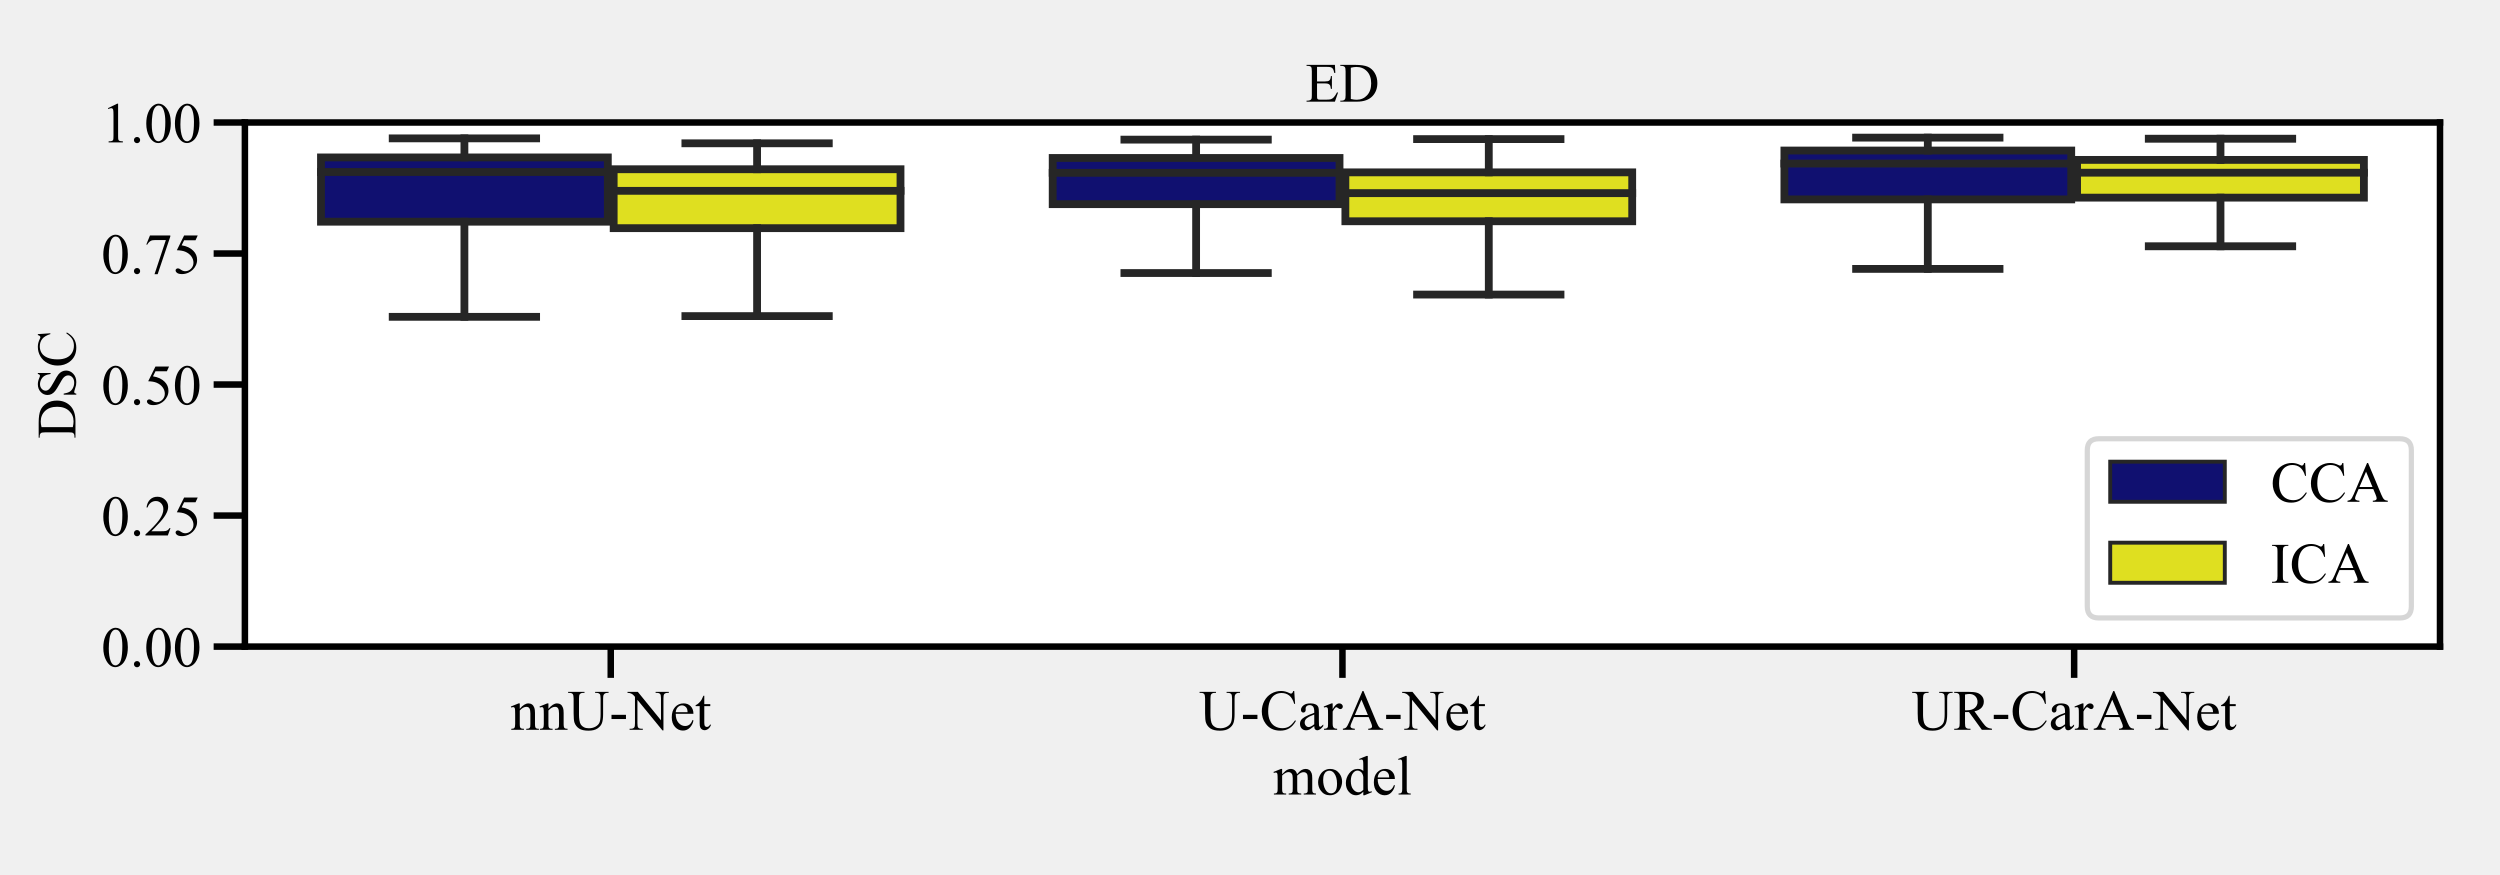
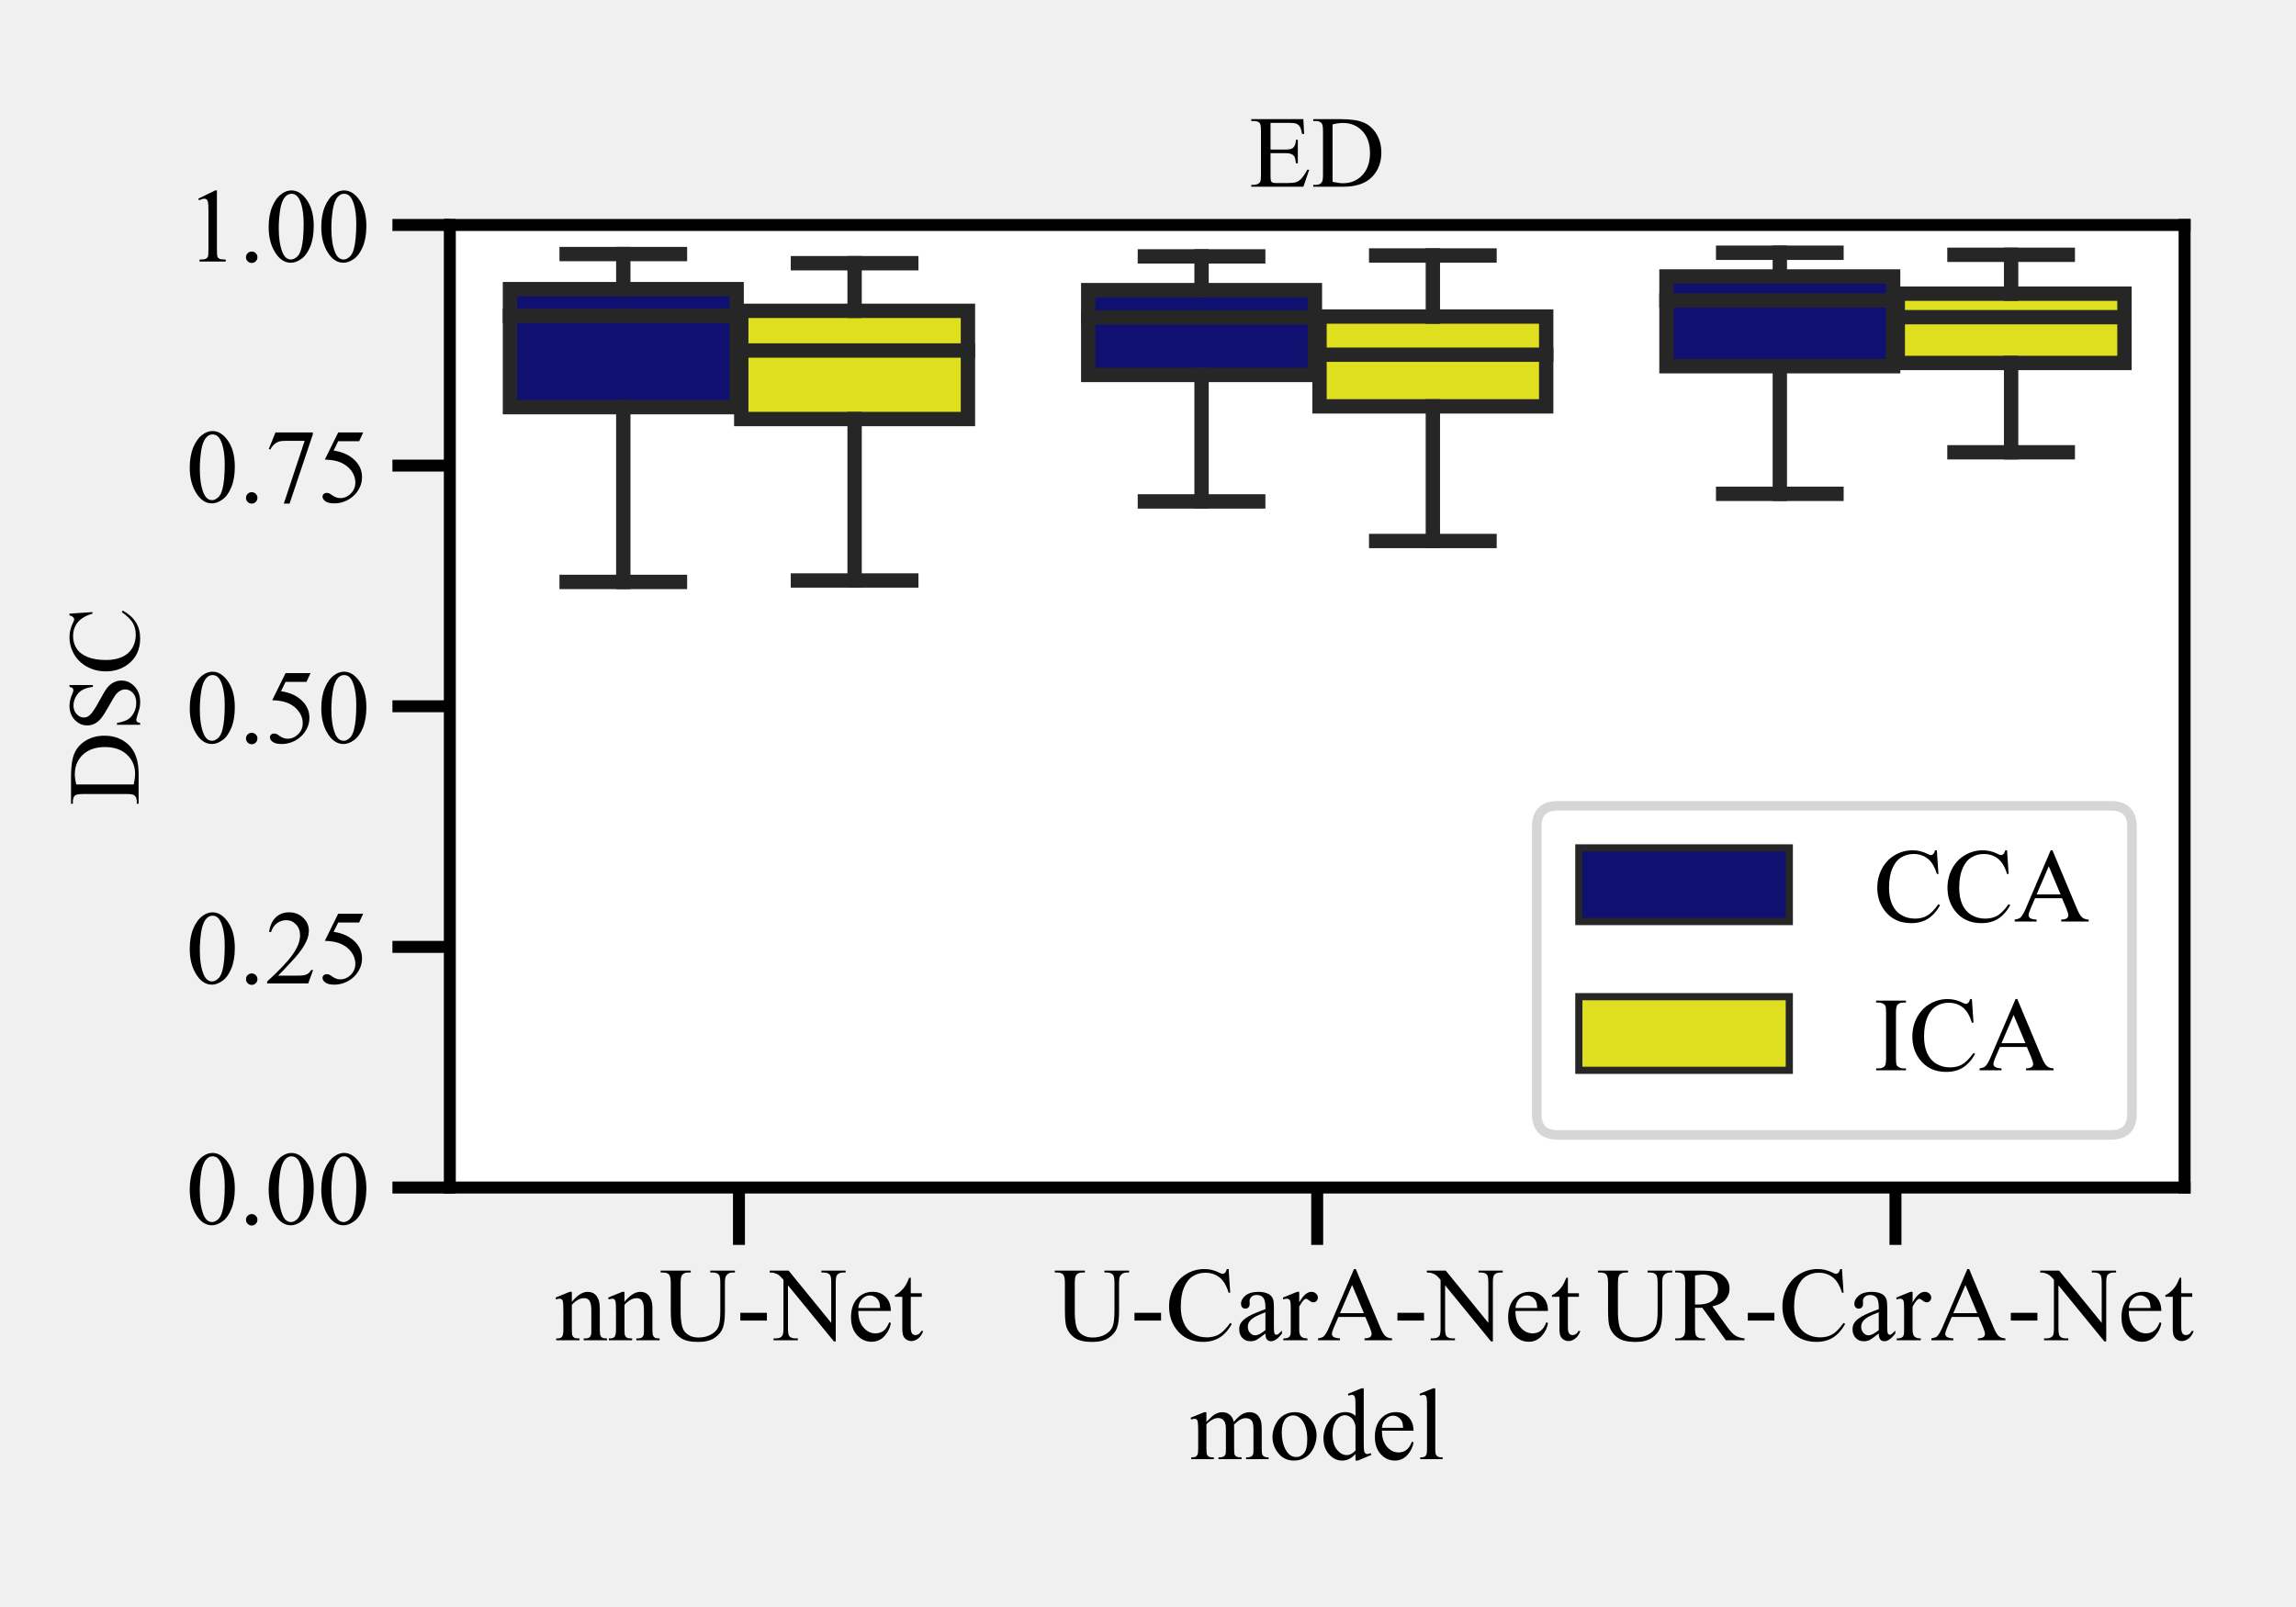
- <svg xmlns="http://www.w3.org/2000/svg" xmlns:xlink="http://www.w3.org/1999/xlink" width="720pt" height="252pt" viewBox="0 0 720 252" version="1.1">
+ <svg xmlns="http://www.w3.org/2000/svg" xmlns:xlink="http://www.w3.org/1999/xlink" width="360pt" height="252pt" viewBox="0 0 360 252" version="1.1">
  <defs>
    <style type="text/css">*{stroke-linejoin: round; stroke-linecap: butt}</style>
  </defs>
  <g id="figure_1">
    <g id="patch_1">
-       <path d="M 0 252  L 720 252  L 720 0  L 0 0  L 0 252  z " style="fill: none" />
+       <path d="M 0 252  L 360 252  L 360 0  L 0 0  L 0 252  z " style="fill: none" />
    </g>
    <g id="axes_1">
      <g id="patch_2">
-         <path d="M 70.53 186.22  L 702.72 186.22  L 702.72 35.28  L 70.53 35.28  z " style="fill: #ffffff" />
+         <path d="M 70.53 186.22  L 342.533 186.22  L 342.533 35.28  L 70.53 35.28  z " style="fill: #ffffff" />
      </g>
      <g id="patch_3">
-         <path d="M 92.446 63.849  L 175.052 63.849  L 175.052 45.341  L 92.446 45.341  L 92.446 63.849  z " clip-path="url(#p04dc6c225e)" style="fill: #101070; stroke: #262626; stroke-width: 2.25; stroke-linejoin: miter" />
+         <path d="M 79.959 63.849  L 115.501 63.849  L 115.501 45.341  L 79.959 45.341  L 79.959 63.849  z " clip-path="url(#pe7047d13df)" style="fill: #101070; stroke: #262626; stroke-width: 2.25; stroke-linejoin: miter" />
      </g>
      <g id="patch_4">
-         <path d="M 176.738 65.709  L 259.344 65.709  L 259.344 48.742  L 176.738 48.742  L 176.738 65.709  z " clip-path="url(#p04dc6c225e)" style="fill: #dfdf20; stroke: #262626; stroke-width: 2.25; stroke-linejoin: miter" />
+         <path d="M 116.226 65.709  L 151.768 65.709  L 151.768 48.742  L 116.226 48.742  L 116.226 65.709  z " clip-path="url(#pe7047d13df)" style="fill: #dfdf20; stroke: #262626; stroke-width: 2.25; stroke-linejoin: miter" />
      </g>
      <g id="patch_5">
-         <path d="M 303.176 58.798  L 385.782 58.798  L 385.782 45.497  L 303.176 45.497  L 303.176 58.798  z " clip-path="url(#p04dc6c225e)" style="fill: #101070; stroke: #262626; stroke-width: 2.25; stroke-linejoin: miter" />
+         <path d="M 170.627 58.798  L 206.169 58.798  L 206.169 45.497  L 170.627 45.497  L 170.627 58.798  z " clip-path="url(#pe7047d13df)" style="fill: #101070; stroke: #262626; stroke-width: 2.25; stroke-linejoin: miter" />
      </g>
      <g id="patch_6">
-         <path d="M 387.468 63.723  L 470.074 63.723  L 470.074 49.638  L 387.468 49.638  L 387.468 63.723  z " clip-path="url(#p04dc6c225e)" style="fill: #dfdf20; stroke: #262626; stroke-width: 2.25; stroke-linejoin: miter" />
+         <path d="M 206.894 63.723  L 242.436 63.723  L 242.436 49.638  L 206.894 49.638  L 206.894 63.723  z " clip-path="url(#pe7047d13df)" style="fill: #dfdf20; stroke: #262626; stroke-width: 2.25; stroke-linejoin: miter" />
      </g>
      <g id="patch_7">
-         <path d="M 513.906 57.428  L 596.512 57.428  L 596.512 43.354  L 513.906 43.354  L 513.906 57.428  z " clip-path="url(#p04dc6c225e)" style="fill: #101070; stroke: #262626; stroke-width: 2.25; stroke-linejoin: miter" />
+         <path d="M 261.294 57.428  L 296.836 57.428  L 296.836 43.354  L 261.294 43.354  L 261.294 57.428  z " clip-path="url(#pe7047d13df)" style="fill: #101070; stroke: #262626; stroke-width: 2.25; stroke-linejoin: miter" />
      </g>
      <g id="patch_8">
-         <path d="M 598.198 56.92  L 680.804 56.92  L 680.804 46.051  L 598.198 46.051  L 598.198 56.92  z " clip-path="url(#p04dc6c225e)" style="fill: #dfdf20; stroke: #262626; stroke-width: 2.25; stroke-linejoin: miter" />
+         <path d="M 297.561 56.92  L 333.103 56.92  L 333.103 46.051  L 297.561 46.051  L 297.561 56.92  z " clip-path="url(#pe7047d13df)" style="fill: #dfdf20; stroke: #262626; stroke-width: 2.25; stroke-linejoin: miter" />
      </g>
      <g id="patch_9">
-         <path d="M 175.895 186.22  L 175.895 186.22  L 175.895 186.22  L 175.895 186.22  z " clip-path="url(#p04dc6c225e)" style="fill: #101070; stroke: #262626; stroke-width: 1.125; stroke-linejoin: miter" />
+         <path d="M 115.864 186.22  L 115.864 186.22  L 115.864 186.22  L 115.864 186.22  z " clip-path="url(#pe7047d13df)" style="fill: #101070; stroke: #262626; stroke-width: 1.125; stroke-linejoin: miter" />
      </g>
      <g id="patch_10">
-         <path d="M 175.895 186.22  L 175.895 186.22  L 175.895 186.22  L 175.895 186.22  z " clip-path="url(#p04dc6c225e)" style="fill: #dfdf20; stroke: #262626; stroke-width: 1.125; stroke-linejoin: miter" />
+         <path d="M 115.864 186.22  L 115.864 186.22  L 115.864 186.22  L 115.864 186.22  z " clip-path="url(#pe7047d13df)" style="fill: #dfdf20; stroke: #262626; stroke-width: 1.125; stroke-linejoin: miter" />
      </g>
      <g id="matplotlib.axis_1">
        <g id="xtick_1">
          <g id="line2d_1">
            <defs>
-               <path id="m1aea790551" d="M 0 0  L 0 9  " style="stroke: #000000; stroke-width: 1.875" />
-             </defs>
-             <g>
-               <use xlink:href="#m1aea790551" x="175.895" y="186.22" style="stroke: #000000; stroke-width: 1.875" />
+               <path id="m79d9ddaf24" d="M 0 0  L 0 9  " style="stroke: #000000; stroke-width: 1.875" />
+             </defs>
+             <g>
+               <use xlink:href="#m79d9ddaf24" x="115.864" y="186.22" style="stroke: #000000; stroke-width: 1.875" />
            </g>
          </g>
          <g id="text_1">
-             <g transform="translate(147.0277 210.1772)scale(0.165 -0.165)">
+             <g transform="translate(86.99648 210.1772)scale(0.165 -0.165)">
              <defs>
                <path id="TimesNewRomanPSMT-6e" d="M 1034 2341  Q 1538 2947 1994 2947  Q 2228 2947 2397 2830  Q 2566 2713 2666 2444  Q 2734 2256 2734 1869  L 2734 647  Q 2734 375 2778 278  Q 2813 200 2889 156  Q 2966 113 3172 113  L 3172 0  L 1756 0  L 1756 113  L 1816 113  Q 2016 113 2095 173  Q 2175 234 2206 353  Q 2219 400 2219 647  L 2219 1819  Q 2219 2209 2117 2386  Q 2016 2563 1775 2563  Q 1403 2563 1034 2156  L 1034 647  Q 1034 356 1069 288  Q 1113 197 1189 155  Q 1266 113 1500 113  L 1500 0  L 84 0  L 84 113  L 147 113  Q 366 113 442 223  Q 519 334 519 647  L 519 1709  Q 519 2225 495 2337  Q 472 2450 423 2490  Q 375 2531 294 2531  Q 206 2531 84 2484  L 38 2597  L 900 2947  L 1034 2947  L 1034 2341  z " transform="scale(0.015625)" />
                <path id="TimesNewRomanPSMT-55" d="M 3053 4122  L 3053 4238  L 4553 4238  L 4553 4122  L 4394 4122  Q 4144 4122 4009 3913  Q 3944 3816 3944 3463  L 3944 1744  Q 3944 1106 3817 754  Q 3691 403 3320 151  Q 2950 -100 2313 -100  Q 1619 -100 1259 140  Q 900 381 750 788  Q 650 1066 650 1831  L 650 3488  Q 650 3878 542 4000  Q 434 4122 194 4122  L 34 4122  L 34 4238  L 1866 4238  L 1866 4122  L 1703 4122  Q 1441 4122 1328 3956  Q 1250 3844 1250 3488  L 1250 1641  Q 1250 1394 1295 1075  Q 1341 756 1459 578  Q 1578 400 1801 284  Q 2025 169 2350 169  Q 2766 169 3094 350  Q 3422 531 3542 814  Q 3663 1097 3663 1772  L 3663 3488  Q 3663 3884 3575 3984  Q 3453 4122 3213 4122  L 3053 4122  z " transform="scale(0.015625)" />
                <path id="TimesNewRomanPSMT-2d" d="M 259 1672  L 1875 1672  L 1875 1200  L 259 1200  L 259 1672  z " transform="scale(0.015625)" />
                <path id="TimesNewRomanPSMT-4e" d="M -84 4238  L 1066 4238  L 3656 1059  L 3656 3503  Q 3656 3894 3569 3991  Q 3453 4122 3203 4122  L 3056 4122  L 3056 4238  L 4531 4238  L 4531 4122  L 4381 4122  Q 4113 4122 4000 3959  Q 3931 3859 3931 3503  L 3931 -69  L 3819 -69  L 1025 3344  L 1025 734  Q 1025 344 1109 247  Q 1228 116 1475 116  L 1625 116  L 1625 0  L 150 0  L 150 116  L 297 116  Q 569 116 681 278  Q 750 378 750 734  L 750 3681  Q 566 3897 470 3965  Q 375 4034 191 4094  Q 100 4122 -84 4122  L -84 4238  z " transform="scale(0.015625)" />
                <path id="TimesNewRomanPSMT-65" d="M 681 1784  Q 678 1147 991 784  Q 1303 422 1725 422  Q 2006 422 2214 576  Q 2422 731 2563 1106  L 2659 1044  Q 2594 616 2278 264  Q 1963 -88 1488 -88  Q 972 -88 605 314  Q 238 716 238 1394  Q 238 2128 614 2539  Q 991 2950 1559 2950  Q 2041 2950 2350 2633  Q 2659 2316 2659 1784  L 681 1784  z M 681 1966  L 2006 1966  Q 1991 2241 1941 2353  Q 1863 2528 1708 2628  Q 1553 2728 1384 2728  Q 1125 2728 920 2526  Q 716 2325 681 1966  z " transform="scale(0.015625)" />
                <path id="TimesNewRomanPSMT-74" d="M 1031 3803  L 1031 2863  L 1700 2863  L 1700 2644  L 1031 2644  L 1031 788  Q 1031 509 1111 412  Q 1191 316 1316 316  Q 1419 316 1516 380  Q 1613 444 1666 569  L 1788 569  Q 1678 263 1478 108  Q 1278 -47 1066 -47  Q 922 -47 784 33  Q 647 113 581 261  Q 516 409 516 719  L 516 2644  L 63 2644  L 63 2747  Q 234 2816 414 2980  Q 594 3144 734 3369  Q 806 3488 934 3803  L 1031 3803  z " transform="scale(0.015625)" />
              </defs>
              <use xlink:href="#TimesNewRomanPSMT-6e" />
              <use xlink:href="#TimesNewRomanPSMT-6e" x="50" />
              <use xlink:href="#TimesNewRomanPSMT-55" x="100" />
              <use xlink:href="#TimesNewRomanPSMT-2d" x="172.217" />
              <use xlink:href="#TimesNewRomanPSMT-4e" x="205.518" />
              <use xlink:href="#TimesNewRomanPSMT-65" x="277.734" />
              <use xlink:href="#TimesNewRomanPSMT-74" x="322.119" />
            </g>
          </g>
        </g>
        <g id="xtick_2">
          <g id="line2d_2">
            <g>
-               <use xlink:href="#m1aea790551" x="386.625" y="186.22" style="stroke: #000000; stroke-width: 1.875" />
+               <use xlink:href="#m79d9ddaf24" x="206.531" y="186.22" style="stroke: #000000; stroke-width: 1.875" />
            </g>
          </g>
          <g id="text_2">
-             <g transform="translate(345.3905 210.1772)scale(0.165 -0.165)">
+             <g transform="translate(165.2967 210.1772)scale(0.165 -0.165)">
              <defs>
                <path id="TimesNewRomanPSMT-43" d="M 3853 4334  L 3950 2894  L 3853 2894  Q 3659 3541 3300 3825  Q 2941 4109 2438 4109  Q 2016 4109 1675 3895  Q 1334 3681 1139 3212  Q 944 2744 944 2047  Q 944 1472 1128 1050  Q 1313 628 1683 403  Q 2053 178 2528 178  Q 2941 178 3256 354  Q 3572 531 3950 1056  L 4047 994  Q 3728 428 3303 165  Q 2878 -97 2294 -97  Q 1241 -97 663 684  Q 231 1266 231 2053  Q 231 2688 515 3219  Q 800 3750 1298 4042  Q 1797 4334 2388 4334  Q 2847 4334 3294 4109  Q 3425 4041 3481 4041  Q 3566 4041 3628 4100  Q 3709 4184 3744 4334  L 3853 4334  z " transform="scale(0.015625)" />
                <path id="TimesNewRomanPSMT-61" d="M 1822 413  Q 1381 72 1269 19  Q 1100 -59 909 -59  Q 613 -59 420 144  Q 228 347 228 678  Q 228 888 322 1041  Q 450 1253 767 1440  Q 1084 1628 1822 1897  L 1822 2009  Q 1822 2438 1686 2597  Q 1550 2756 1291 2756  Q 1094 2756 978 2650  Q 859 2544 859 2406  L 866 2225  Q 866 2081 792 2003  Q 719 1925 600 1925  Q 484 1925 411 2006  Q 338 2088 338 2228  Q 338 2497 613 2722  Q 888 2947 1384 2947  Q 1766 2947 2009 2819  Q 2194 2722 2281 2516  Q 2338 2381 2338 1966  L 2338 994  Q 2338 584 2353 492  Q 2369 400 2405 369  Q 2441 338 2488 338  Q 2538 338 2575 359  Q 2641 400 2828 588  L 2828 413  Q 2478 -56 2159 -56  Q 2006 -56 1915 50  Q 1825 156 1822 413  z M 1822 616  L 1822 1706  Q 1350 1519 1213 1441  Q 966 1303 859 1153  Q 753 1003 753 825  Q 753 600 887 451  Q 1022 303 1197 303  Q 1434 303 1822 616  z " transform="scale(0.015625)" />
                <path id="TimesNewRomanPSMT-72" d="M 1038 2947  L 1038 2303  Q 1397 2947 1775 2947  Q 1947 2947 2059 2842  Q 2172 2738 2172 2600  Q 2172 2478 2090 2393  Q 2009 2309 1897 2309  Q 1788 2309 1652 2417  Q 1516 2525 1450 2525  Q 1394 2525 1328 2463  Q 1188 2334 1038 2041  L 1038 669  Q 1038 431 1097 309  Q 1138 225 1241 169  Q 1344 113 1538 113  L 1538 0  L 72 0  L 72 113  Q 291 113 397 181  Q 475 231 506 341  Q 522 394 522 644  L 522 1753  Q 522 2253 501 2348  Q 481 2444 426 2487  Q 372 2531 291 2531  Q 194 2531 72 2484  L 41 2597  L 906 2947  L 1038 2947  z " transform="scale(0.015625)" />
                <path id="TimesNewRomanPSMT-41" d="M 2928 1419  L 1288 1419  L 1000 750  Q 894 503 894 381  Q 894 284 986 211  Q 1078 138 1384 116  L 1384 0  L 50 0  L 50 116  Q 316 163 394 238  Q 553 388 747 847  L 2238 4334  L 2347 4334  L 3822 809  Q 4000 384 4145 257  Q 4291 131 4550 116  L 4550 0  L 2878 0  L 2878 116  Q 3131 128 3220 200  Q 3309 272 3309 375  Q 3309 513 3184 809  L 2928 1419  z M 2841 1650  L 2122 3363  L 1384 1650  L 2841 1650  z " transform="scale(0.015625)" />
              </defs>
              <use xlink:href="#TimesNewRomanPSMT-55" />
              <use xlink:href="#TimesNewRomanPSMT-2d" x="72.217" />
              <use xlink:href="#TimesNewRomanPSMT-43" x="105.518" />
              <use xlink:href="#TimesNewRomanPSMT-61" x="172.217" />
              <use xlink:href="#TimesNewRomanPSMT-72" x="216.602" />
              <use xlink:href="#TimesNewRomanPSMT-41" x="249.902" />
              <use xlink:href="#TimesNewRomanPSMT-2d" x="322.119" />
              <use xlink:href="#TimesNewRomanPSMT-4e" x="355.42" />
              <use xlink:href="#TimesNewRomanPSMT-65" x="427.637" />
              <use xlink:href="#TimesNewRomanPSMT-74" x="472.021" />
            </g>
          </g>
        </g>
        <g id="xtick_3">
          <g id="line2d_3">
            <g>
-               <use xlink:href="#m1aea790551" x="597.355" y="186.22" style="stroke: #000000; stroke-width: 1.875" />
+               <use xlink:href="#m79d9ddaf24" x="297.199" y="186.22" style="stroke: #000000; stroke-width: 1.875" />
            </g>
          </g>
          <g id="text_3">
-             <g transform="translate(550.6175 210.1772)scale(0.165 -0.165)">
+             <g transform="translate(250.4612 210.1772)scale(0.165 -0.165)">
              <defs>
                <path id="TimesNewRomanPSMT-52" d="M 4325 0  L 3194 0  L 1759 1981  Q 1600 1975 1500 1975  Q 1459 1975 1412 1976  Q 1366 1978 1316 1981  L 1316 750  Q 1316 350 1403 253  Q 1522 116 1759 116  L 1925 116  L 1925 0  L 109 0  L 109 116  L 269 116  Q 538 116 653 291  Q 719 388 719 750  L 719 3488  Q 719 3888 631 3984  Q 509 4122 269 4122  L 109 4122  L 109 4238  L 1653 4238  Q 2328 4238 2648 4139  Q 2969 4041 3192 3777  Q 3416 3513 3416 3147  Q 3416 2756 3161 2468  Q 2906 2181 2372 2063  L 3247 847  Q 3547 428 3762 290  Q 3978 153 4325 116  L 4325 0  z M 1316 2178  Q 1375 2178 1419 2176  Q 1463 2175 1491 2175  Q 2097 2175 2405 2437  Q 2713 2700 2713 3106  Q 2713 3503 2464 3751  Q 2216 4000 1806 4000  Q 1625 4000 1316 3941  L 1316 2178  z " transform="scale(0.015625)" />
              </defs>
              <use xlink:href="#TimesNewRomanPSMT-55" />
              <use xlink:href="#TimesNewRomanPSMT-52" x="72.217" />
              <use xlink:href="#TimesNewRomanPSMT-2d" x="138.916" />
              <use xlink:href="#TimesNewRomanPSMT-43" x="172.217" />
              <use xlink:href="#TimesNewRomanPSMT-61" x="238.916" />
              <use xlink:href="#TimesNewRomanPSMT-72" x="283.301" />
              <use xlink:href="#TimesNewRomanPSMT-41" x="316.602" />
              <use xlink:href="#TimesNewRomanPSMT-2d" x="388.818" />
              <use xlink:href="#TimesNewRomanPSMT-4e" x="422.119" />
              <use xlink:href="#TimesNewRomanPSMT-65" x="494.336" />
              <use xlink:href="#TimesNewRomanPSMT-74" x="538.721" />
            </g>
          </g>
        </g>
        <g id="text_4">
-           <g transform="translate(366.6288 228.8166)scale(0.16 -0.16)">
+           <g transform="translate(186.535 228.8166)scale(0.16 -0.16)">
            <defs>
              <path id="TimesNewRomanPSMT-6d" d="M 1050 2338  Q 1363 2650 1419 2697  Q 1559 2816 1721 2881  Q 1884 2947 2044 2947  Q 2313 2947 2506 2790  Q 2700 2634 2766 2338  Q 3088 2713 3309 2830  Q 3531 2947 3766 2947  Q 3994 2947 4170 2830  Q 4347 2713 4450 2447  Q 4519 2266 4519 1878  L 4519 647  Q 4519 378 4559 278  Q 4591 209 4675 161  Q 4759 113 4950 113  L 4950 0  L 3538 0  L 3538 113  L 3597 113  Q 3781 113 3884 184  Q 3956 234 3988 344  Q 4000 397 4000 647  L 4000 1878  Q 4000 2228 3916 2372  Q 3794 2572 3525 2572  Q 3359 2572 3192 2489  Q 3025 2406 2788 2181  L 2781 2147  L 2788 2013  L 2788 647  Q 2788 353 2820 281  Q 2853 209 2943 161  Q 3034 113 3253 113  L 3253 0  L 1806 0  L 1806 113  Q 2044 113 2133 169  Q 2222 225 2256 338  Q 2272 391 2272 647  L 2272 1878  Q 2272 2228 2169 2381  Q 2031 2581 1784 2581  Q 1616 2581 1450 2491  Q 1191 2353 1050 2181  L 1050 647  Q 1050 366 1089 281  Q 1128 197 1204 155  Q 1281 113 1516 113  L 1516 0  L 100 0  L 100 113  Q 297 113 375 155  Q 453 197 493 289  Q 534 381 534 647  L 534 1741  Q 534 2213 506 2350  Q 484 2453 437 2492  Q 391 2531 309 2531  Q 222 2531 100 2484  L 53 2597  L 916 2947  L 1050 2947  L 1050 2338  z " transform="scale(0.015625)" />
              <path id="TimesNewRomanPSMT-6f" d="M 1600 2947  Q 2250 2947 2644 2453  Q 2978 2031 2978 1484  Q 2978 1100 2793 706  Q 2609 313 2286 112  Q 1963 -88 1566 -88  Q 919 -88 538 428  Q 216 863 216 1403  Q 216 1797 411 2186  Q 606 2575 925 2761  Q 1244 2947 1600 2947  z M 1503 2744  Q 1338 2744 1170 2645  Q 1003 2547 900 2300  Q 797 2053 797 1666  Q 797 1041 1045 587  Q 1294 134 1700 134  Q 2003 134 2200 384  Q 2397 634 2397 1244  Q 2397 2006 2069 2444  Q 1847 2744 1503 2744  z " transform="scale(0.015625)" />
              <path id="TimesNewRomanPSMT-64" d="M 2222 322  Q 2013 103 1813 7  Q 1613 -88 1381 -88  Q 913 -88 563 304  Q 213 697 213 1313  Q 213 1928 600 2439  Q 988 2950 1597 2950  Q 1975 2950 2222 2709  L 2222 3238  Q 2222 3728 2198 3840  Q 2175 3953 2125 3993  Q 2075 4034 2000 4034  Q 1919 4034 1784 3984  L 1744 4094  L 2597 4444  L 2738 4444  L 2738 1134  Q 2738 631 2761 520  Q 2784 409 2836 365  Q 2888 322 2956 322  Q 3041 322 3181 375  L 3216 266  L 2366 -88  L 2222 -88  L 2222 322  z M 2222 541  L 2222 2016  Q 2203 2228 2109 2403  Q 2016 2578 1861 2667  Q 1706 2756 1559 2756  Q 1284 2756 1069 2509  Q 784 2184 784 1559  Q 784 928 1059 592  Q 1334 256 1672 256  Q 1956 256 2222 541  z " transform="scale(0.015625)" />
              <path id="TimesNewRomanPSMT-6c" d="M 1184 4444  L 1184 647  Q 1184 378 1223 290  Q 1263 203 1344 158  Q 1425 113 1647 113  L 1647 0  L 244 0  L 244 113  Q 441 113 512 153  Q 584 194 625 287  Q 666 381 666 647  L 666 3247  Q 666 3731 644 3842  Q 622 3953 573 3993  Q 525 4034 450 4034  Q 369 4034 244 3984  L 191 4094  L 1044 4444  L 1184 4444  z " transform="scale(0.015625)" />
            </defs>
            <use xlink:href="#TimesNewRomanPSMT-6d" />
            <use xlink:href="#TimesNewRomanPSMT-6f" x="77.783" />
            <use xlink:href="#TimesNewRomanPSMT-64" x="127.783" />
            <use xlink:href="#TimesNewRomanPSMT-65" x="177.783" />
            <use xlink:href="#TimesNewRomanPSMT-6c" x="222.168" />
          </g>
        </g>
      </g>
      <g id="matplotlib.axis_2">
        <g id="ytick_1">
          <g id="line2d_4">
            <defs>
-               <path id="m4ab7135e7e" d="M 0 0  L -9 0  " style="stroke: #000000; stroke-width: 1.875" />
-             </defs>
-             <g>
-               <use xlink:href="#m4ab7135e7e" x="70.53" y="186.22" style="stroke: #000000; stroke-width: 1.875" />
+               <path id="ma467e98396" d="M 0 0  L -9 0  " style="stroke: #000000; stroke-width: 1.875" />
+             </defs>
+             <g>
+               <use xlink:href="#ma467e98396" x="70.53" y="186.22" style="stroke: #000000; stroke-width: 1.875" />
            </g>
          </g>
          <g id="text_5">
            <g transform="translate(29.155 191.9486)scale(0.165 -0.165)">
              <defs>
                <path id="TimesNewRomanPSMT-30" d="M 231 2094  Q 231 2819 450 3342  Q 669 3866 1031 4122  Q 1313 4325 1613 4325  Q 2100 4325 2488 3828  Q 2972 3213 2972 2159  Q 2972 1422 2759 906  Q 2547 391 2217 158  Q 1888 -75 1581 -75  Q 975 -75 572 641  Q 231 1244 231 2094  z M 844 2016  Q 844 1141 1059 588  Q 1238 122 1591 122  Q 1759 122 1940 273  Q 2122 425 2216 781  Q 2359 1319 2359 2297  Q 2359 3022 2209 3506  Q 2097 3866 1919 4016  Q 1791 4119 1609 4119  Q 1397 4119 1231 3928  Q 1006 3669 925 3112  Q 844 2556 844 2016  z " transform="scale(0.015625)" />
                <path id="TimesNewRomanPSMT-2e" d="M 800 606  Q 947 606 1047 504  Q 1147 403 1147 259  Q 1147 116 1045 14  Q 944 -88 800 -88  Q 656 -88 554 14  Q 453 116 453 259  Q 453 406 554 506  Q 656 606 800 606  z " transform="scale(0.015625)" />
              </defs>
              <use xlink:href="#TimesNewRomanPSMT-30" />
              <use xlink:href="#TimesNewRomanPSMT-2e" x="50" />
              <use xlink:href="#TimesNewRomanPSMT-30" x="75" />
              <use xlink:href="#TimesNewRomanPSMT-30" x="125" />
            </g>
          </g>
        </g>
        <g id="ytick_2">
          <g id="line2d_5">
            <g>
-               <use xlink:href="#m4ab7135e7e" x="70.53" y="148.485" style="stroke: #000000; stroke-width: 1.875" />
+               <use xlink:href="#ma467e98396" x="70.53" y="148.485" style="stroke: #000000; stroke-width: 1.875" />
            </g>
          </g>
          <g id="text_6">
            <g transform="translate(29.155 154.2136)scale(0.165 -0.165)">
              <defs>
                <path id="TimesNewRomanPSMT-32" d="M 2934 816  L 2638 0  L 138 0  L 138 116  Q 1241 1122 1691 1759  Q 2141 2397 2141 2925  Q 2141 3328 1894 3587  Q 1647 3847 1303 3847  Q 991 3847 742 3664  Q 494 3481 375 3128  L 259 3128  Q 338 3706 661 4015  Q 984 4325 1469 4325  Q 1984 4325 2329 3994  Q 2675 3663 2675 3213  Q 2675 2891 2525 2569  Q 2294 2063 1775 1497  Q 997 647 803 472  L 1909 472  Q 2247 472 2383 497  Q 2519 522 2628 598  Q 2738 675 2819 816  L 2934 816  z " transform="scale(0.015625)" />
                <path id="TimesNewRomanPSMT-35" d="M 2778 4238  L 2534 3706  L 1259 3706  L 981 3138  Q 1809 3016 2294 2522  Q 2709 2097 2709 1522  Q 2709 1188 2573 903  Q 2438 619 2231 419  Q 2025 219 1772 97  Q 1413 -75 1034 -75  Q 653 -75 479 54  Q 306 184 306 341  Q 306 428 378 495  Q 450 563 559 563  Q 641 563 702 538  Q 763 513 909 409  Q 1144 247 1384 247  Q 1750 247 2026 523  Q 2303 800 2303 1197  Q 2303 1581 2056 1914  Q 1809 2247 1375 2428  Q 1034 2569 447 2591  L 1259 4238  L 2778 4238  z " transform="scale(0.015625)" />
              </defs>
              <use xlink:href="#TimesNewRomanPSMT-30" />
              <use xlink:href="#TimesNewRomanPSMT-2e" x="50" />
              <use xlink:href="#TimesNewRomanPSMT-32" x="75" />
              <use xlink:href="#TimesNewRomanPSMT-35" x="125" />
            </g>
          </g>
        </g>
        <g id="ytick_3">
          <g id="line2d_6">
            <g>
-               <use xlink:href="#m4ab7135e7e" x="70.53" y="110.75" style="stroke: #000000; stroke-width: 1.875" />
+               <use xlink:href="#ma467e98396" x="70.53" y="110.75" style="stroke: #000000; stroke-width: 1.875" />
            </g>
          </g>
          <g id="text_7">
            <g transform="translate(29.155 116.4786)scale(0.165 -0.165)">
              <use xlink:href="#TimesNewRomanPSMT-30" />
              <use xlink:href="#TimesNewRomanPSMT-2e" x="50" />
              <use xlink:href="#TimesNewRomanPSMT-35" x="75" />
              <use xlink:href="#TimesNewRomanPSMT-30" x="125" />
            </g>
          </g>
        </g>
        <g id="ytick_4">
          <g id="line2d_7">
            <g>
-               <use xlink:href="#m4ab7135e7e" x="70.53" y="73.015" style="stroke: #000000; stroke-width: 1.875" />
+               <use xlink:href="#ma467e98396" x="70.53" y="73.015" style="stroke: #000000; stroke-width: 1.875" />
            </g>
          </g>
          <g id="text_8">
            <g transform="translate(29.155 78.74359)scale(0.165 -0.165)">
              <defs>
                <path id="TimesNewRomanPSMT-37" d="M 644 4238  L 2916 4238  L 2916 4119  L 1503 -88  L 1153 -88  L 2419 3728  L 1253 3728  Q 900 3728 750 3644  Q 488 3500 328 3200  L 238 3234  L 644 4238  z " transform="scale(0.015625)" />
              </defs>
              <use xlink:href="#TimesNewRomanPSMT-30" />
              <use xlink:href="#TimesNewRomanPSMT-2e" x="50" />
              <use xlink:href="#TimesNewRomanPSMT-37" x="75" />
              <use xlink:href="#TimesNewRomanPSMT-35" x="125" />
            </g>
          </g>
        </g>
        <g id="ytick_5">
          <g id="line2d_8">
            <g>
-               <use xlink:href="#m4ab7135e7e" x="70.53" y="35.28" style="stroke: #000000; stroke-width: 1.875" />
+               <use xlink:href="#ma467e98396" x="70.53" y="35.28" style="stroke: #000000; stroke-width: 1.875" />
            </g>
          </g>
          <g id="text_9">
            <g transform="translate(29.155 41.00859)scale(0.165 -0.165)">
              <defs>
                <path id="TimesNewRomanPSMT-31" d="M 750 3822  L 1781 4325  L 1884 4325  L 1884 747  Q 1884 391 1914 303  Q 1944 216 2037 169  Q 2131 122 2419 116  L 2419 0  L 825 0  L 825 116  Q 1125 122 1212 167  Q 1300 213 1334 289  Q 1369 366 1369 747  L 1369 3034  Q 1369 3497 1338 3628  Q 1316 3728 1258 3775  Q 1200 3822 1119 3822  Q 1003 3822 797 3725  L 750 3822  z " transform="scale(0.015625)" />
              </defs>
              <use xlink:href="#TimesNewRomanPSMT-31" />
              <use xlink:href="#TimesNewRomanPSMT-2e" x="50" />
              <use xlink:href="#TimesNewRomanPSMT-30" x="75" />
              <use xlink:href="#TimesNewRomanPSMT-30" x="125" />
            </g>
          </g>
        </g>
        <g id="text_10">
          <g transform="translate(21.7325 126.3125)rotate(-90)scale(0.16 -0.16)">
            <defs>
              <path id="TimesNewRomanPSMT-44" d="M 109 0  L 109 116  L 269 116  Q 538 116 650 288  Q 719 391 719 750  L 719 3488  Q 719 3884 631 3984  Q 509 4122 269 4122  L 109 4122  L 109 4238  L 1834 4238  Q 2784 4238 3279 4022  Q 3775 3806 4076 3303  Q 4378 2800 4378 2141  Q 4378 1256 3841 663  Q 3238 0 2003 0  L 109 0  z M 1319 306  Q 1716 219 1984 219  Q 2709 219 3187 728  Q 3666 1238 3666 2109  Q 3666 2988 3187 3494  Q 2709 4000 1959 4000  Q 1678 4000 1319 3909  L 1319 306  z " transform="scale(0.015625)" />
              <path id="TimesNewRomanPSMT-53" d="M 2934 4334  L 2934 2869  L 2819 2869  Q 2763 3291 2617 3541  Q 2472 3791 2203 3937  Q 1934 4084 1647 4084  Q 1322 4084 1109 3886  Q 897 3688 897 3434  Q 897 3241 1031 3081  Q 1225 2847 1953 2456  Q 2547 2138 2764 1967  Q 2981 1797 3098 1565  Q 3216 1334 3216 1081  Q 3216 600 2842 251  Q 2469 -97 1881 -97  Q 1697 -97 1534 -69  Q 1438 -53 1133 45  Q 828 144 747 144  Q 669 144 623 97  Q 578 50 556 -97  L 441 -97  L 441 1356  L 556 1356  Q 638 900 775 673  Q 913 447 1195 297  Q 1478 147 1816 147  Q 2206 147 2432 353  Q 2659 559 2659 841  Q 2659 997 2573 1156  Q 2488 1316 2306 1453  Q 2184 1547 1640 1851  Q 1097 2156 867 2337  Q 638 2519 519 2737  Q 400 2956 400 3219  Q 400 3675 750 4004  Q 1100 4334 1641 4334  Q 1978 4334 2356 4169  Q 2531 4091 2603 4091  Q 2684 4091 2736 4139  Q 2788 4188 2819 4334  L 2934 4334  z " transform="scale(0.015625)" />
            </defs>
            <use xlink:href="#TimesNewRomanPSMT-44" />
            <use xlink:href="#TimesNewRomanPSMT-53" x="72.217" />
            <use xlink:href="#TimesNewRomanPSMT-43" x="127.832" />
          </g>
        </g>
      </g>
      <g id="line2d_9">
-         <path d="M 133.749 63.849  L 133.749 91.254  " clip-path="url(#p04dc6c225e)" style="fill: none; stroke: #262626; stroke-width: 2.25; stroke-linecap: square" />
+         <path d="M 97.73 63.849  L 97.73 91.254  " clip-path="url(#pe7047d13df)" style="fill: none; stroke: #262626; stroke-width: 2.25; stroke-linecap: square" />
      </g>
      <g id="line2d_10">
-         <path d="M 133.749 45.341  L 133.749 39.842  " clip-path="url(#p04dc6c225e)" style="fill: none; stroke: #262626; stroke-width: 2.25; stroke-linecap: square" />
+         <path d="M 97.73 45.341  L 97.73 39.842  " clip-path="url(#pe7047d13df)" style="fill: none; stroke: #262626; stroke-width: 2.25; stroke-linecap: square" />
      </g>
      <g id="line2d_11">
-         <path d="M 113.097 91.254  L 154.401 91.254  " clip-path="url(#p04dc6c225e)" style="fill: none; stroke: #262626; stroke-width: 2.25; stroke-linecap: square" />
+         <path d="M 88.845 91.254  L 106.616 91.254  " clip-path="url(#pe7047d13df)" style="fill: none; stroke: #262626; stroke-width: 2.25; stroke-linecap: square" />
      </g>
      <g id="line2d_12">
-         <path d="M 113.097 39.842  L 154.401 39.842  " clip-path="url(#p04dc6c225e)" style="fill: none; stroke: #262626; stroke-width: 2.25; stroke-linecap: square" />
+         <path d="M 88.845 39.842  L 106.616 39.842  " clip-path="url(#pe7047d13df)" style="fill: none; stroke: #262626; stroke-width: 2.25; stroke-linecap: square" />
      </g>
      <g id="line2d_13">
-         <path d="M 218.041 65.709  L 218.041 91.03  " clip-path="url(#p04dc6c225e)" style="fill: none; stroke: #262626; stroke-width: 2.25; stroke-linecap: square" />
+         <path d="M 133.997 65.709  L 133.997 91.03  " clip-path="url(#pe7047d13df)" style="fill: none; stroke: #262626; stroke-width: 2.25; stroke-linecap: square" />
      </g>
      <g id="line2d_14">
-         <path d="M 218.041 48.742  L 218.041 41.276  " clip-path="url(#p04dc6c225e)" style="fill: none; stroke: #262626; stroke-width: 2.25; stroke-linecap: square" />
+         <path d="M 133.997 48.742  L 133.997 41.276  " clip-path="url(#pe7047d13df)" style="fill: none; stroke: #262626; stroke-width: 2.25; stroke-linecap: square" />
      </g>
      <g id="line2d_15">
-         <path d="M 197.389 91.03  L 238.693 91.03  " clip-path="url(#p04dc6c225e)" style="fill: none; stroke: #262626; stroke-width: 2.25; stroke-linecap: square" />
+         <path d="M 125.112 91.03  L 142.883 91.03  " clip-path="url(#pe7047d13df)" style="fill: none; stroke: #262626; stroke-width: 2.25; stroke-linecap: square" />
      </g>
      <g id="line2d_16">
-         <path d="M 197.389 41.276  L 238.693 41.276  " clip-path="url(#p04dc6c225e)" style="fill: none; stroke: #262626; stroke-width: 2.25; stroke-linecap: square" />
+         <path d="M 125.112 41.276  L 142.883 41.276  " clip-path="url(#pe7047d13df)" style="fill: none; stroke: #262626; stroke-width: 2.25; stroke-linecap: square" />
      </g>
      <g id="line2d_17">
-         <path d="M 344.479 58.798  L 344.479 78.629  " clip-path="url(#p04dc6c225e)" style="fill: none; stroke: #262626; stroke-width: 2.25; stroke-linecap: square" />
+         <path d="M 188.398 58.798  L 188.398 78.629  " clip-path="url(#pe7047d13df)" style="fill: none; stroke: #262626; stroke-width: 2.25; stroke-linecap: square" />
      </g>
      <g id="line2d_18">
-         <path d="M 344.479 45.497  L 344.479 40.207  " clip-path="url(#p04dc6c225e)" style="fill: none; stroke: #262626; stroke-width: 2.25; stroke-linecap: square" />
+         <path d="M 188.398 45.497  L 188.398 40.207  " clip-path="url(#pe7047d13df)" style="fill: none; stroke: #262626; stroke-width: 2.25; stroke-linecap: square" />
      </g>
      <g id="line2d_19">
-         <path d="M 323.827 78.629  L 365.131 78.629  " clip-path="url(#p04dc6c225e)" style="fill: none; stroke: #262626; stroke-width: 2.25; stroke-linecap: square" />
+         <path d="M 179.512 78.629  L 197.283 78.629  " clip-path="url(#pe7047d13df)" style="fill: none; stroke: #262626; stroke-width: 2.25; stroke-linecap: square" />
      </g>
      <g id="line2d_20">
-         <path d="M 323.827 40.207  L 365.131 40.207  " clip-path="url(#p04dc6c225e)" style="fill: none; stroke: #262626; stroke-width: 2.25; stroke-linecap: square" />
+         <path d="M 179.512 40.207  L 197.283 40.207  " clip-path="url(#pe7047d13df)" style="fill: none; stroke: #262626; stroke-width: 2.25; stroke-linecap: square" />
      </g>
      <g id="line2d_21">
-         <path d="M 428.771 63.723  L 428.771 84.838  " clip-path="url(#p04dc6c225e)" style="fill: none; stroke: #262626; stroke-width: 2.25; stroke-linecap: square" />
+         <path d="M 224.665 63.723  L 224.665 84.838  " clip-path="url(#pe7047d13df)" style="fill: none; stroke: #262626; stroke-width: 2.25; stroke-linecap: square" />
      </g>
      <g id="line2d_22">
-         <path d="M 428.771 49.638  L 428.771 40.067  " clip-path="url(#p04dc6c225e)" style="fill: none; stroke: #262626; stroke-width: 2.25; stroke-linecap: square" />
+         <path d="M 224.665 49.638  L 224.665 40.067  " clip-path="url(#pe7047d13df)" style="fill: none; stroke: #262626; stroke-width: 2.25; stroke-linecap: square" />
      </g>
      <g id="line2d_23">
-         <path d="M 408.119 84.838  L 449.423 84.838  " clip-path="url(#p04dc6c225e)" style="fill: none; stroke: #262626; stroke-width: 2.25; stroke-linecap: square" />
+         <path d="M 215.779 84.838  L 233.55 84.838  " clip-path="url(#pe7047d13df)" style="fill: none; stroke: #262626; stroke-width: 2.25; stroke-linecap: square" />
      </g>
      <g id="line2d_24">
-         <path d="M 408.119 40.067  L 449.423 40.067  " clip-path="url(#p04dc6c225e)" style="fill: none; stroke: #262626; stroke-width: 2.25; stroke-linecap: square" />
+         <path d="M 215.779 40.067  L 233.55 40.067  " clip-path="url(#pe7047d13df)" style="fill: none; stroke: #262626; stroke-width: 2.25; stroke-linecap: square" />
      </g>
      <g id="line2d_25">
-         <path d="M 555.209 57.428  L 555.209 77.437  " clip-path="url(#p04dc6c225e)" style="fill: none; stroke: #262626; stroke-width: 2.25; stroke-linecap: square" />
+         <path d="M 279.065 57.428  L 279.065 77.437  " clip-path="url(#pe7047d13df)" style="fill: none; stroke: #262626; stroke-width: 2.25; stroke-linecap: square" />
      </g>
      <g id="line2d_26">
-         <path d="M 555.209 43.354  L 555.209 39.633  " clip-path="url(#p04dc6c225e)" style="fill: none; stroke: #262626; stroke-width: 2.25; stroke-linecap: square" />
+         <path d="M 279.065 43.354  L 279.065 39.633  " clip-path="url(#pe7047d13df)" style="fill: none; stroke: #262626; stroke-width: 2.25; stroke-linecap: square" />
      </g>
      <g id="line2d_27">
-         <path d="M 534.557 77.437  L 575.861 77.437  " clip-path="url(#p04dc6c225e)" style="fill: none; stroke: #262626; stroke-width: 2.25; stroke-linecap: square" />
+         <path d="M 270.18 77.437  L 287.951 77.437  " clip-path="url(#pe7047d13df)" style="fill: none; stroke: #262626; stroke-width: 2.25; stroke-linecap: square" />
      </g>
      <g id="line2d_28">
-         <path d="M 534.557 39.633  L 575.861 39.633  " clip-path="url(#p04dc6c225e)" style="fill: none; stroke: #262626; stroke-width: 2.25; stroke-linecap: square" />
+         <path d="M 270.18 39.633  L 287.951 39.633  " clip-path="url(#pe7047d13df)" style="fill: none; stroke: #262626; stroke-width: 2.25; stroke-linecap: square" />
      </g>
      <g id="line2d_29">
-         <path d="M 639.501 56.92  L 639.501 70.925  " clip-path="url(#p04dc6c225e)" style="fill: none; stroke: #262626; stroke-width: 2.25; stroke-linecap: square" />
+         <path d="M 315.332 56.92  L 315.332 70.925  " clip-path="url(#pe7047d13df)" style="fill: none; stroke: #262626; stroke-width: 2.25; stroke-linecap: square" />
      </g>
      <g id="line2d_30">
-         <path d="M 639.501 46.051  L 639.501 39.954  " clip-path="url(#p04dc6c225e)" style="fill: none; stroke: #262626; stroke-width: 2.25; stroke-linecap: square" />
+         <path d="M 315.332 46.051  L 315.332 39.954  " clip-path="url(#pe7047d13df)" style="fill: none; stroke: #262626; stroke-width: 2.25; stroke-linecap: square" />
      </g>
      <g id="line2d_31">
-         <path d="M 618.849 70.925  L 660.153 70.925  " clip-path="url(#p04dc6c225e)" style="fill: none; stroke: #262626; stroke-width: 2.25; stroke-linecap: square" />
+         <path d="M 306.447 70.925  L 324.218 70.925  " clip-path="url(#pe7047d13df)" style="fill: none; stroke: #262626; stroke-width: 2.25; stroke-linecap: square" />
      </g>
      <g id="line2d_32">
-         <path d="M 618.849 39.954  L 660.153 39.954  " clip-path="url(#p04dc6c225e)" style="fill: none; stroke: #262626; stroke-width: 2.25; stroke-linecap: square" />
+         <path d="M 306.447 39.954  L 324.218 39.954  " clip-path="url(#pe7047d13df)" style="fill: none; stroke: #262626; stroke-width: 2.25; stroke-linecap: square" />
      </g>
      <g id="line2d_33">
-         <path d="M 92.446 49.537  L 175.052 49.537  " clip-path="url(#p04dc6c225e)" style="fill: none; stroke: #262626; stroke-width: 2.25; stroke-linecap: square" />
+         <path d="M 79.959 49.537  L 115.501 49.537  " clip-path="url(#pe7047d13df)" style="fill: none; stroke: #262626; stroke-width: 2.25; stroke-linecap: square" />
      </g>
      <g id="line2d_34">
-         <path d="M 176.738 54.965  L 259.344 54.965  " clip-path="url(#p04dc6c225e)" style="fill: none; stroke: #262626; stroke-width: 2.25; stroke-linecap: square" />
+         <path d="M 116.226 54.965  L 151.768 54.965  " clip-path="url(#pe7047d13df)" style="fill: none; stroke: #262626; stroke-width: 2.25; stroke-linecap: square" />
      </g>
      <g id="line2d_35">
-         <path d="M 303.176 49.775  L 385.782 49.775  " clip-path="url(#p04dc6c225e)" style="fill: none; stroke: #262626; stroke-width: 2.25; stroke-linecap: square" />
+         <path d="M 170.627 49.775  L 206.169 49.775  " clip-path="url(#pe7047d13df)" style="fill: none; stroke: #262626; stroke-width: 2.25; stroke-linecap: square" />
      </g>
      <g id="line2d_36">
-         <path d="M 387.468 55.623  L 470.074 55.623  " clip-path="url(#p04dc6c225e)" style="fill: none; stroke: #262626; stroke-width: 2.25; stroke-linecap: square" />
+         <path d="M 206.894 55.623  L 242.436 55.623  " clip-path="url(#pe7047d13df)" style="fill: none; stroke: #262626; stroke-width: 2.25; stroke-linecap: square" />
      </g>
      <g id="line2d_37">
-         <path d="M 513.906 47.111  L 596.512 47.111  " clip-path="url(#p04dc6c225e)" style="fill: none; stroke: #262626; stroke-width: 2.25; stroke-linecap: square" />
+         <path d="M 261.294 47.111  L 296.836 47.111  " clip-path="url(#pe7047d13df)" style="fill: none; stroke: #262626; stroke-width: 2.25; stroke-linecap: square" />
      </g>
      <g id="line2d_38">
-         <path d="M 598.198 49.738  L 680.804 49.738  " clip-path="url(#p04dc6c225e)" style="fill: none; stroke: #262626; stroke-width: 2.25; stroke-linecap: square" />
+         <path d="M 297.561 49.738  L 333.103 49.738  " clip-path="url(#pe7047d13df)" style="fill: none; stroke: #262626; stroke-width: 2.25; stroke-linecap: square" />
      </g>
      <g id="patch_11">
        <path d="M 70.53 186.22  L 70.53 35.28  " style="fill: none; stroke: #000000; stroke-width: 1.875; stroke-linejoin: miter; stroke-linecap: square" />
      </g>
      <g id="patch_12">
-         <path d="M 702.72 186.22  L 702.72 35.28  " style="fill: none; stroke: #000000; stroke-width: 1.875; stroke-linejoin: miter; stroke-linecap: square" />
+         <path d="M 342.533 186.22  L 342.533 35.28  " style="fill: none; stroke: #000000; stroke-width: 1.875; stroke-linejoin: miter; stroke-linecap: square" />
      </g>
      <g id="patch_13">
-         <path d="M 70.53 186.22  L 702.72 186.22  " style="fill: none; stroke: #000000; stroke-width: 1.875; stroke-linejoin: miter; stroke-linecap: square" />
+         <path d="M 70.53 186.22  L 342.533 186.22  " style="fill: none; stroke: #000000; stroke-width: 1.875; stroke-linejoin: miter; stroke-linecap: square" />
      </g>
      <g id="patch_14">
-         <path d="M 70.53 35.28  L 702.72 35.28  " style="fill: none; stroke: #000000; stroke-width: 1.875; stroke-linejoin: miter; stroke-linecap: square" />
+         <path d="M 70.53 35.28  L 342.533 35.28  " style="fill: none; stroke: #000000; stroke-width: 1.875; stroke-linejoin: miter; stroke-linecap: square" />
      </g>
      <g id="text_11">
-         <g transform="translate(375.9613 29.28)scale(0.16 -0.16)">
+         <g transform="translate(195.8675 29.28)scale(0.16 -0.16)">
          <defs>
            <path id="TimesNewRomanPSMT-45" d="M 1338 4006  L 1338 2331  L 2269 2331  Q 2631 2331 2753 2441  Q 2916 2584 2934 2947  L 3050 2947  L 3050 1472  L 2934 1472  Q 2891 1781 2847 1869  Q 2791 1978 2662 2040  Q 2534 2103 2269 2103  L 1338 2103  L 1338 706  Q 1338 425 1363 364  Q 1388 303 1450 267  Q 1513 231 1688 231  L 2406 231  Q 2766 231 2928 281  Q 3091 331 3241 478  Q 3434 672 3638 1063  L 3763 1063  L 3397 0  L 131 0  L 131 116  L 281 116  Q 431 116 566 188  Q 666 238 702 338  Q 738 438 738 747  L 738 3500  Q 738 3903 656 3997  Q 544 4122 281 4122  L 131 4122  L 131 4238  L 3397 4238  L 3444 3309  L 3322 3309  Q 3256 3644 3176 3769  Q 3097 3894 2941 3959  Q 2816 4006 2500 4006  L 1338 4006  z " transform="scale(0.015625)" />
          </defs>
          <use xlink:href="#TimesNewRomanPSMT-45" />
          <use xlink:href="#TimesNewRomanPSMT-44" x="61.084" />
        </g>
      </g>
      <g id="legend_1">
        <g id="patch_15">
-           <path d="M 604.442 177.97  L 691.17 177.97  Q 694.47 177.97 694.47 174.67  L 694.47 129.661  Q 694.47 126.361 691.17 126.361  L 604.442 126.361  Q 601.142 126.361 601.142 129.661  L 601.142 174.67  Q 601.142 177.97 604.442 177.97  z " style="fill: #ffffff; opacity: 0.8; stroke: #cccccc; stroke-width: 1.5; stroke-linejoin: miter" />
+           <path d="M 244.254 177.97  L 330.983 177.97  Q 334.283 177.97 334.283 174.67  L 334.283 129.661  Q 334.283 126.361 330.983 126.361  L 244.254 126.361  Q 240.954 126.361 240.954 129.661  L 240.954 174.67  Q 240.954 177.97 244.254 177.97  z " style="fill: #ffffff; opacity: 0.8; stroke: #cccccc; stroke-width: 1.5; stroke-linejoin: miter" />
        </g>
        <g id="patch_16">
-           <path d="M 607.742 144.511  L 640.742 144.511  L 640.742 132.961  L 607.742 132.961  z " style="fill: #101070; stroke: #262626; stroke-width: 1.125; stroke-linejoin: miter" />
+           <path d="M 247.554 144.511  L 280.554 144.511  L 280.554 132.961  L 247.554 132.961  z " style="fill: #101070; stroke: #262626; stroke-width: 1.125; stroke-linejoin: miter" />
        </g>
        <g id="text_12">
-           <g transform="translate(653.9419 144.5111)scale(0.165 -0.165)">
+           <g transform="translate(293.7544 144.5111)scale(0.165 -0.165)">
            <use xlink:href="#TimesNewRomanPSMT-43" />
            <use xlink:href="#TimesNewRomanPSMT-43" x="66.699" />
            <use xlink:href="#TimesNewRomanPSMT-41" x="133.398" />
          </g>
        </g>
        <g id="patch_17">
-           <path d="M 607.742 167.841  L 640.742 167.841  L 640.742 156.291  L 607.742 156.291  z " style="fill: #dfdf20; stroke: #262626; stroke-width: 1.125; stroke-linejoin: miter" />
+           <path d="M 247.554 167.841  L 280.554 167.841  L 280.554 156.291  L 247.554 156.291  z " style="fill: #dfdf20; stroke: #262626; stroke-width: 1.125; stroke-linejoin: miter" />
        </g>
        <g id="text_13">
-           <g transform="translate(653.9419 167.8405)scale(0.165 -0.165)">
+           <g transform="translate(293.7544 167.8405)scale(0.165 -0.165)">
            <defs>
              <path id="TimesNewRomanPSMT-49" d="M 1975 116  L 1975 0  L 159 0  L 159 116  L 309 116  Q 572 116 691 269  Q 766 369 766 750  L 766 3488  Q 766 3809 725 3913  Q 694 3991 597 4047  Q 459 4122 309 4122  L 159 4122  L 159 4238  L 1975 4238  L 1975 4122  L 1822 4122  Q 1563 4122 1444 3969  Q 1366 3869 1366 3488  L 1366 750  Q 1366 428 1406 325  Q 1438 247 1538 191  Q 1672 116 1822 116  L 1975 116  z " transform="scale(0.015625)" />
            </defs>
            <use xlink:href="#TimesNewRomanPSMT-49" />
            <use xlink:href="#TimesNewRomanPSMT-43" x="33.301" />
            <use xlink:href="#TimesNewRomanPSMT-41" x="100" />
          </g>
        </g>
      </g>
    </g>
  </g>
  <defs>
-     <clipPath id="p04dc6c225e">
-       <rect x="70.53" y="35.28" width="632.19" height="150.94" />
+     <clipPath id="pe7047d13df">
+       <rect x="70.53" y="35.28" width="272.002" height="150.94" />
    </clipPath>
  </defs>
</svg>
